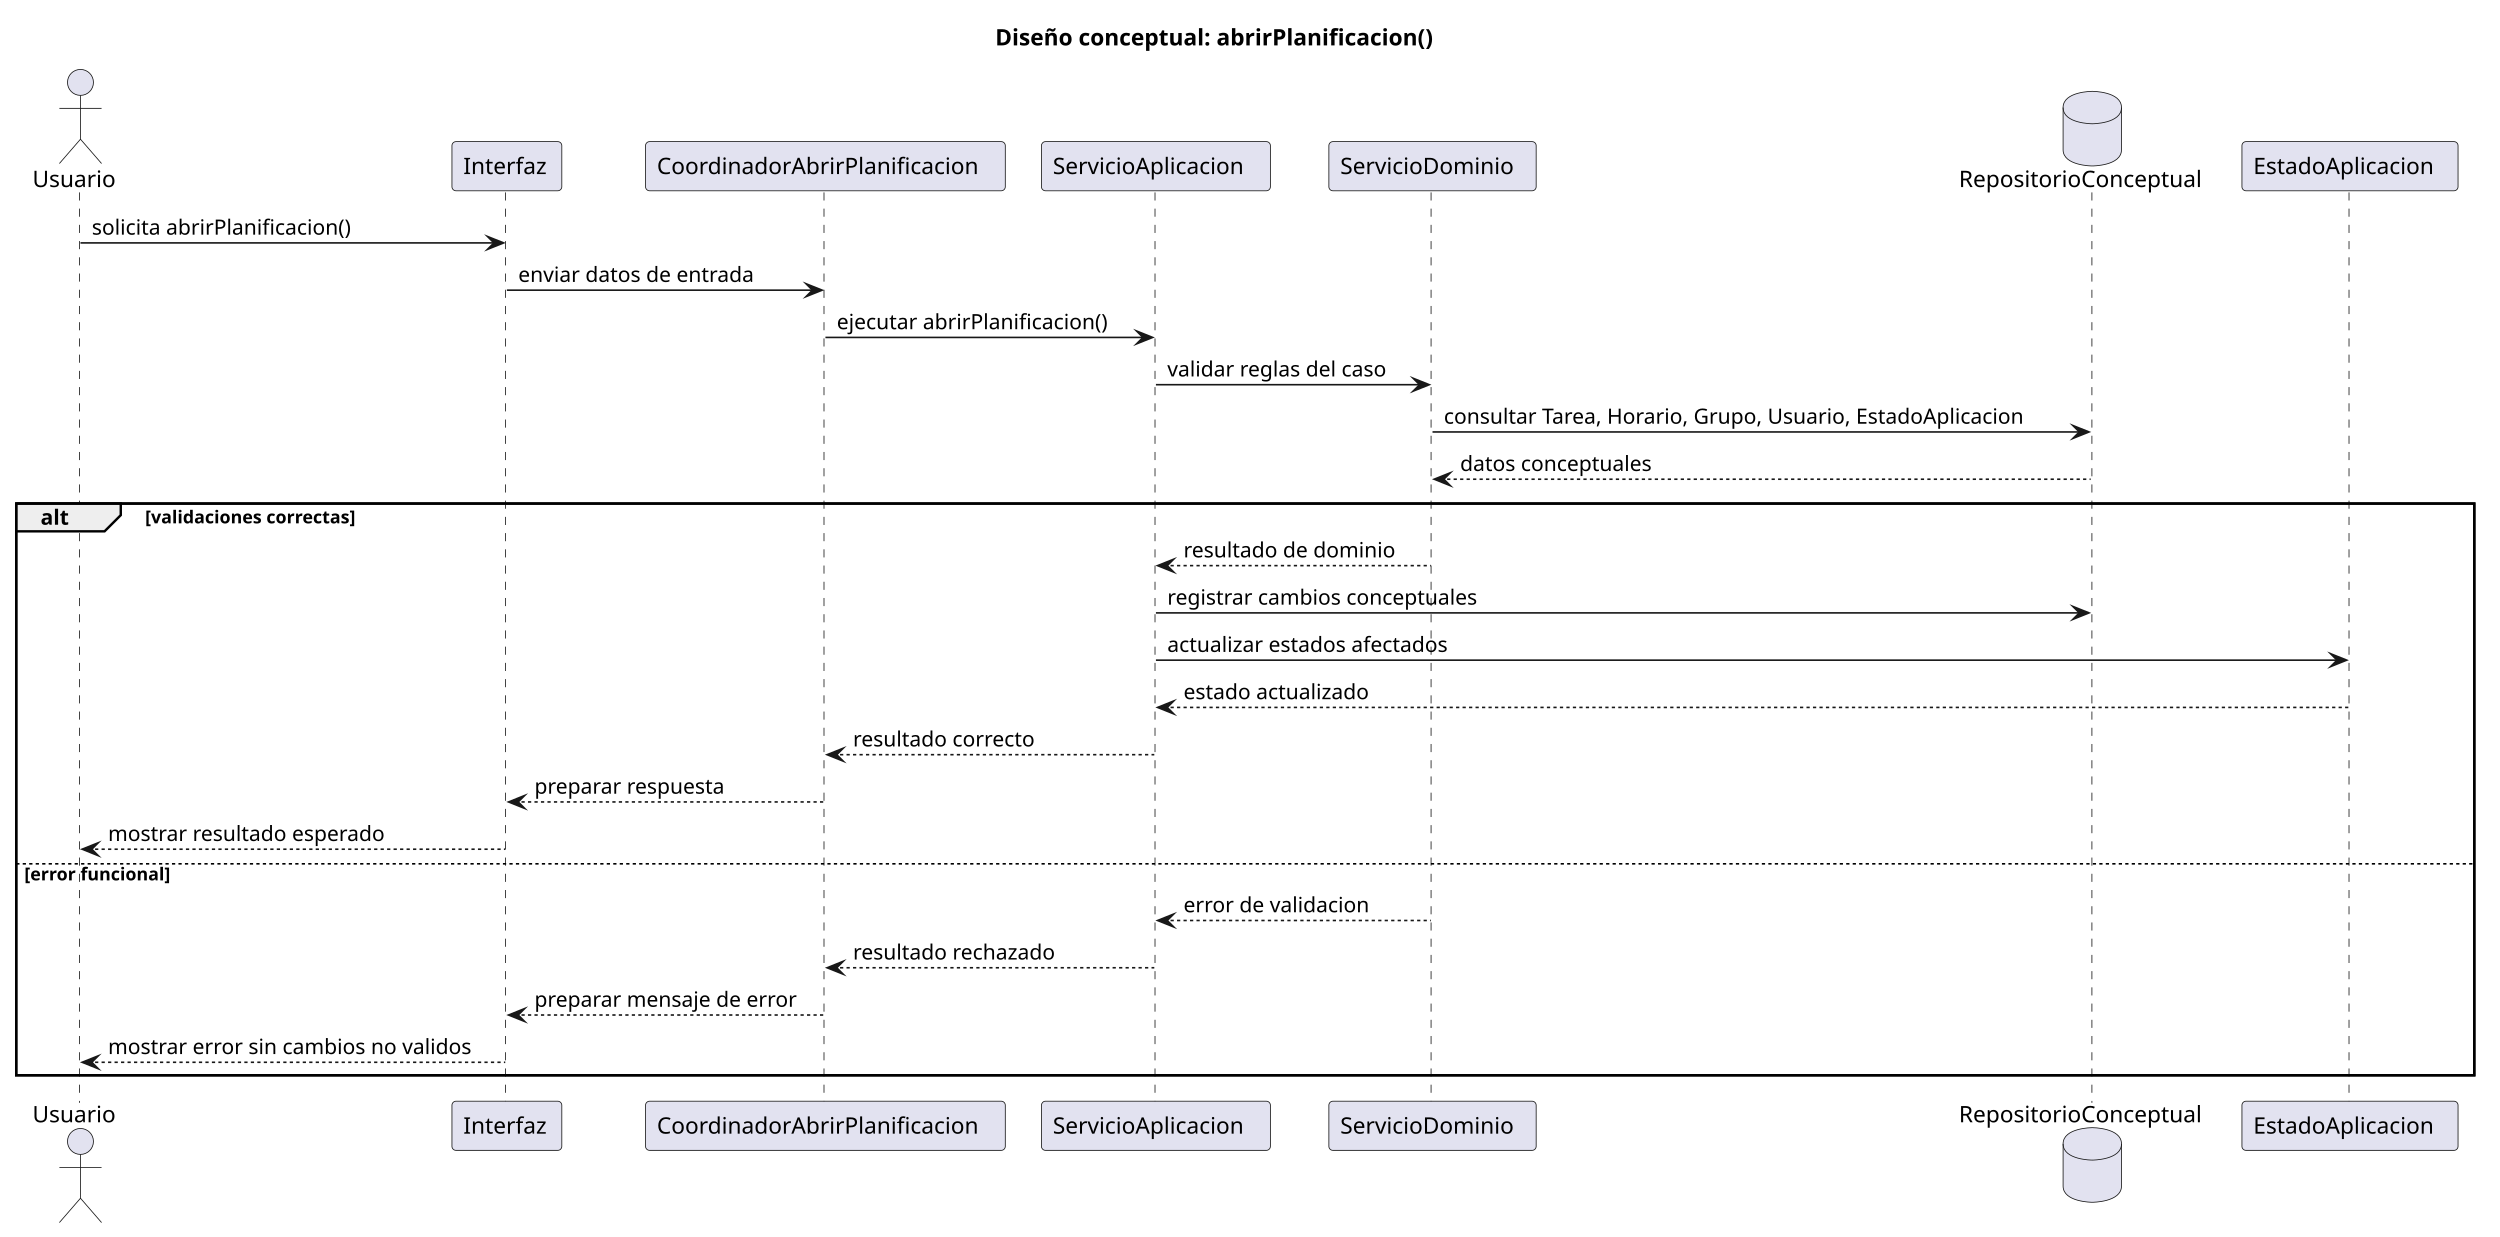
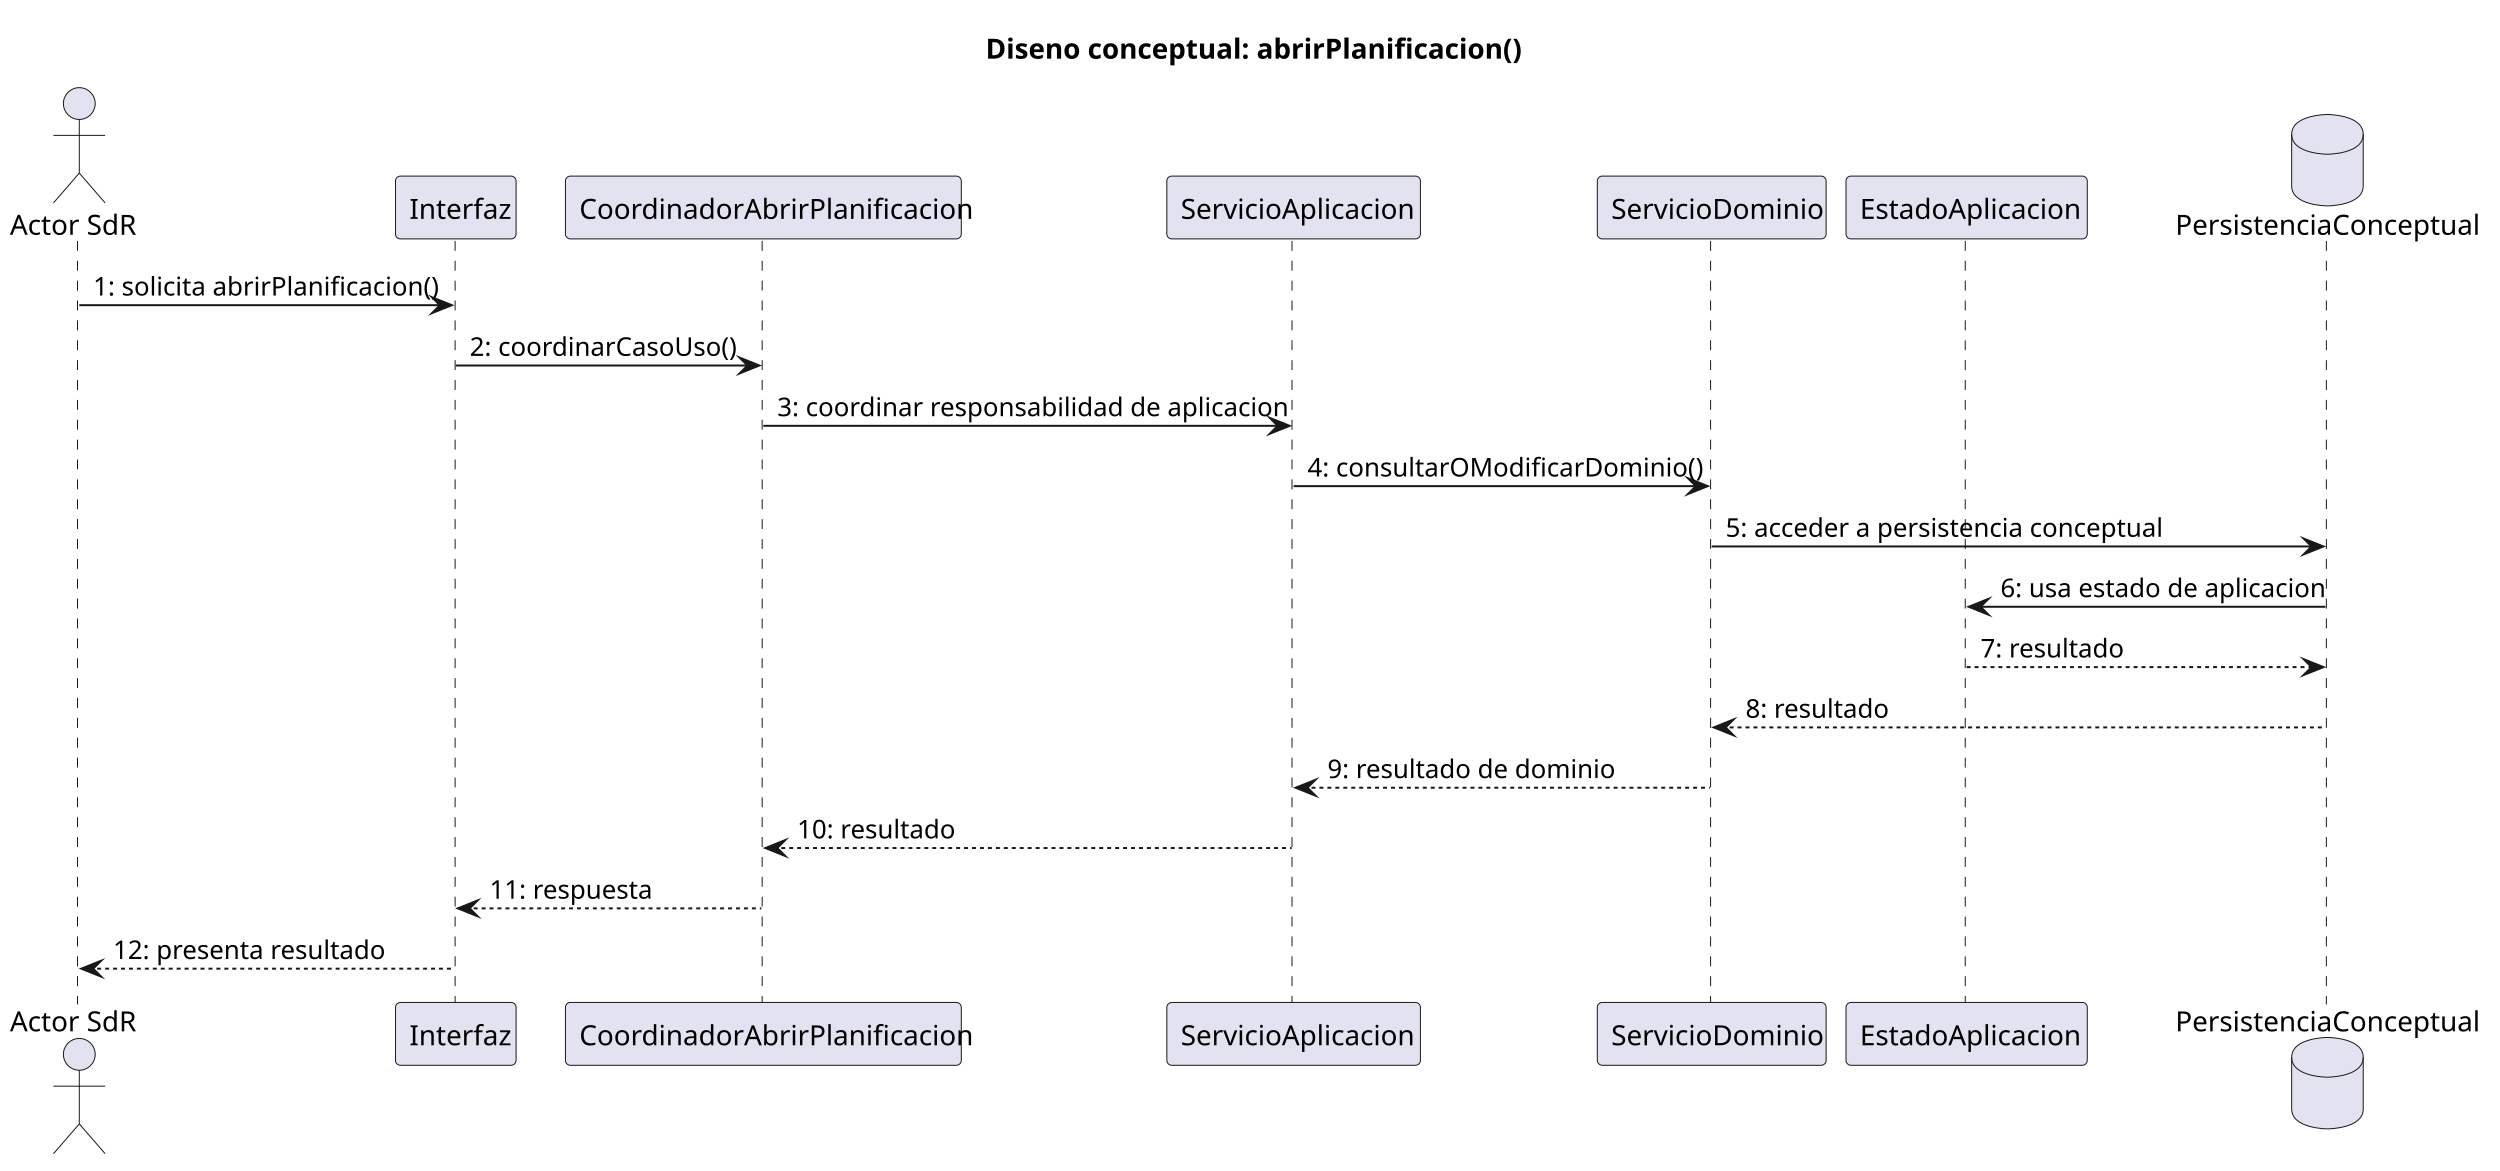
- <svg xmlns="http://www.w3.org/2000/svg" contentStyleType="text/css" data-diagram-type="SEQUENCE" height="762px" preserveAspectRatio="none" style="width:1541px;height:762px;background:#FFFFFF;" version="1.1" viewBox="0 0 1541 762" width="1541px" zoomAndPan="magnify">
+ <svg xmlns="http://www.w3.org/2000/svg" contentStyleType="text/css" data-diagram-type="SEQUENCE" height="589px" preserveAspectRatio="none" style="width:1258px;height:589px;background:#FFFFFF;" version="1.1" viewBox="0 0 1258 589" width="1258px" zoomAndPan="magnify">
  <defs />
  <g>
    <g class="title" data-source-line="1">
-       <text fill="#000000" font-family="sans-serif" font-size="14" font-weight="700" lengthAdjust="spacing" textLength="307.248" x="613.445" y="27.995">Diseño conceptual: abrirPlanificacion()</text>
+       <text fill="#000000" font-family="sans-serif" font-size="14" font-weight="700" lengthAdjust="spacing" textLength="259.827" x="495.941" y="29.533">Diseno conceptual: abrirPlanificacion()</text>
    </g>
-     <rect fill="none" height="352.398" style="stroke:#000000;stroke-width:1.5;" width="1515.138" x="10" y="310.391" />
-     <g class="participant-lifeline" data-entity-uid="part1" data-qualified-name="Usuario" data-source-line="3" id="part1-lifeline">
+     <g class="participant-lifeline" data-entity-uid="part1" data-qualified-name="Actor" data-source-line="3" id="part1-lifeline">
      <g>
-         <rect fill="#000000" fill-opacity="0" height="561.195" width="8" x="45.602" y="118.594" />
-         <line style="stroke:#181818;stroke-width:0.5;stroke-dasharray:5,5;" x1="49" x2="49" y1="118.594" y2="679.789" />
+         <rect fill="#000000" fill-opacity="0" height="384.219" width="8" x="35.9" y="121.219" />
+         <line style="stroke:#181818;stroke-width:0.5;stroke-dasharray:5,5;" x1="39" x2="39" y1="121.219" y2="505.438" />
      </g>
    </g>
    <g class="participant-lifeline" data-entity-uid="part2" data-qualified-name="Interfaz" data-source-line="4" id="part2-lifeline">
      <g>
-         <rect fill="#000000" fill-opacity="0" height="561.195" width="8" x="308.439" y="118.594" />
-         <line style="stroke:#181818;stroke-width:0.5;stroke-dasharray:5,5;" x1="311.581" x2="311.581" y1="118.594" y2="679.789" />
+         <rect fill="#000000" fill-opacity="0" height="384.219" width="8" x="225.352" y="121.219" />
+         <line style="stroke:#181818;stroke-width:0.5;stroke-dasharray:5,5;" x1="229.007" x2="229.007" y1="121.219" y2="505.438" />
      </g>
    </g>
    <g class="participant-lifeline" data-entity-uid="part3" data-qualified-name="Coordinador" data-source-line="5" id="part3-lifeline">
      <g>
-         <rect fill="#000000" fill-opacity="0" height="561.195" width="8" x="504.791" y="118.594" />
-         <line style="stroke:#181818;stroke-width:0.5;stroke-dasharray:5,5;" x1="507.912" x2="507.912" y1="118.594" y2="679.789" />
+         <rect fill="#000000" fill-opacity="0" height="384.219" width="8" x="380.126" y="121.219" />
+         <line style="stroke:#181818;stroke-width:0.5;stroke-dasharray:5,5;" x1="383.523" x2="383.523" y1="121.219" y2="505.438" />
      </g>
    </g>
    <g class="participant-lifeline" data-entity-uid="part4" data-qualified-name="ServicioAplicacion" data-source-line="6" id="part4-lifeline">
      <g>
-         <rect fill="#000000" fill-opacity="0" height="561.195" width="8" x="708.512" y="118.594" />
-         <line style="stroke:#181818;stroke-width:0.5;stroke-dasharray:5,5;" x1="711.948" x2="711.948" y1="118.594" y2="679.789" />
+         <rect fill="#000000" fill-opacity="0" height="384.219" width="8" x="646.949" y="121.219" />
+         <line style="stroke:#181818;stroke-width:0.5;stroke-dasharray:5,5;" x1="650.146" x2="650.146" y1="121.219" y2="505.438" />
      </g>
    </g>
    <g class="participant-lifeline" data-entity-uid="part5" data-qualified-name="ServicioDominio" data-source-line="7" id="part5-lifeline">
      <g>
-         <rect fill="#000000" fill-opacity="0" height="561.195" width="8" x="879.003" y="118.594" />
-         <line style="stroke:#181818;stroke-width:0.5;stroke-dasharray:5,5;" x1="882.111" x2="882.111" y1="118.594" y2="679.789" />
+         <rect fill="#000000" fill-opacity="0" height="384.219" width="8" x="857.342" y="121.219" />
+         <line style="stroke:#181818;stroke-width:0.5;stroke-dasharray:5,5;" x1="860.769" x2="860.769" y1="121.219" y2="505.438" />
      </g>
    </g>
-     <g class="participant-lifeline" data-entity-uid="part6" data-qualified-name="Repositorio" data-source-line="8" id="part6-lifeline">
+     <g class="participant-lifeline" data-entity-uid="part6" data-qualified-name="EstadoAplicacion" data-source-line="8" id="part6-lifeline">
      <g>
-         <rect fill="#000000" fill-opacity="0" height="561.195" width="8" x="1285.69" y="118.594" />
-         <line style="stroke:#181818;stroke-width:0.5;stroke-dasharray:5,5;" x1="1289.448" x2="1289.448" y1="118.594" y2="679.789" />
+         <rect fill="#000000" fill-opacity="0" height="384.219" width="8" x="985.614" y="121.219" />
+         <line style="stroke:#181818;stroke-width:0.5;stroke-dasharray:5,5;" x1="988.914" x2="988.914" y1="121.219" y2="505.438" />
      </g>
    </g>
-     <g class="participant-lifeline" data-entity-uid="part7" data-qualified-name="EstadoAplicacion" data-source-line="9" id="part7-lifeline">
+     <g class="participant-lifeline" data-entity-uid="part7" data-qualified-name="Persistencia" data-source-line="9" id="part7-lifeline">
      <g>
-         <rect fill="#000000" fill-opacity="0" height="561.195" width="8" x="1444.535" y="118.594" />
-         <line style="stroke:#181818;stroke-width:0.5;stroke-dasharray:5,5;" x1="1447.933" x2="1447.933" y1="118.594" y2="679.789" />
+         <rect fill="#000000" fill-opacity="0" height="384.219" width="8" x="1167.169" y="121.219" />
+         <line style="stroke:#181818;stroke-width:0.5;stroke-dasharray:5,5;" x1="1170.628" x2="1170.628" y1="121.219" y2="505.438" />
      </g>
    </g>
-     <g class="participant participant-head" data-entity-uid="part1" data-qualified-name="Usuario" data-source-line="3" id="part1-head">
-       <text fill="#000000" font-family="sans-serif" font-size="14" lengthAdjust="spacing" textLength="53.204" x="20" y="115.292">Usuario</text>
-       <ellipse cx="49.602" cy="50.797" fill="#E2E2F0" rx="8" ry="8" style="stroke:#181818;stroke-width:0.5;" />
-       <path d="M49.602,58.797 L49.602,85.797 M36.602,66.797 L62.602,66.797 M49.602,85.797 L36.602,100.797 M49.602,85.797 L62.602,100.797" fill="none" style="stroke:#181818;stroke-width:0.5;" />
+     <g class="participant participant-head" data-entity-uid="part1" data-qualified-name="Actor" data-source-line="3" id="part1-head">
+       <text fill="#000000" font-family="sans-serif" font-size="14" lengthAdjust="spacing" textLength="63.8" x="5" y="118.143">Actor SdR</text>
+       <ellipse cx="39.9" cy="52.109" fill="#E2E2F0" rx="8" ry="8" style="stroke:#181818;stroke-width:0.5;" />
+       <path d="M39.9,60.109 L39.9,87.109 M26.9,68.109 L52.9,68.109 M39.9,87.109 L26.9,102.109 M39.9,87.109 L52.9,102.109" fill="none" style="stroke:#181818;stroke-width:0.5;" />
    </g>
-     <g class="participant participant-tail" data-entity-uid="part1" data-qualified-name="Usuario" data-source-line="3" id="part1-tail">
-       <text fill="#000000" font-family="sans-serif" font-size="14" lengthAdjust="spacing" textLength="53.204" x="20" y="691.784">Usuario</text>
-       <ellipse cx="49.602" cy="703.586" fill="#E2E2F0" rx="8" ry="8" style="stroke:#181818;stroke-width:0.5;" />
-       <path d="M49.602,711.586 L49.602,738.586 M36.602,719.586 L62.602,719.586 M49.602,738.586 L36.602,753.586 M49.602,738.586 L62.602,753.586" fill="none" style="stroke:#181818;stroke-width:0.5;" />
+     <g class="participant participant-tail" data-entity-uid="part1" data-qualified-name="Actor" data-source-line="3" id="part1-tail">
+       <text fill="#000000" font-family="sans-serif" font-size="14" lengthAdjust="spacing" textLength="63.8" x="5" y="518.971">Actor SdR</text>
+       <ellipse cx="39.9" cy="530.547" fill="#E2E2F0" rx="8" ry="8" style="stroke:#181818;stroke-width:0.5;" />
+       <path d="M39.9,538.547 L39.9,565.547 M26.9,546.547 L52.9,546.547 M39.9,565.547 L26.9,580.547 M39.9,565.547 L52.9,580.547" fill="none" style="stroke:#181818;stroke-width:0.5;" />
    </g>
    <g class="participant participant-head" data-entity-uid="part2" data-qualified-name="Interfaz" data-source-line="4" id="part2-head">
-       <rect fill="#E2E2F0" height="30.297" rx="2.5" ry="2.5" style="stroke:#181818;stroke-width:0.5;" width="67.717" x="278.581" y="87.297" />
-       <text fill="#000000" font-family="sans-serif" font-size="14" lengthAdjust="spacing" textLength="53.717" x="285.581" y="107.292">Interfaz</text>
+       <rect fill="#E2E2F0" height="31.609" rx="2.5" ry="2.5" style="stroke:#181818;stroke-width:0.5;" width="60.69" x="199.007" y="88.609" />
+       <text fill="#000000" font-family="sans-serif" font-size="14" lengthAdjust="spacing" textLength="46.69" x="206.007" y="110.143">Interfaz</text>
    </g>
    <g class="participant participant-tail" data-entity-uid="part2" data-qualified-name="Interfaz" data-source-line="4" id="part2-tail">
-       <rect fill="#E2E2F0" height="30.297" rx="2.5" ry="2.5" style="stroke:#181818;stroke-width:0.5;" width="67.717" x="278.581" y="678.789" />
-       <text fill="#000000" font-family="sans-serif" font-size="14" lengthAdjust="spacing" textLength="53.717" x="285.581" y="698.784">Interfaz</text>
+       <rect fill="#E2E2F0" height="31.609" rx="2.5" ry="2.5" style="stroke:#181818;stroke-width:0.5;" width="60.69" x="199.007" y="504.438" />
+       <text fill="#000000" font-family="sans-serif" font-size="14" lengthAdjust="spacing" textLength="46.69" x="206.007" y="525.971">Interfaz</text>
    </g>
    <g class="participant participant-head" data-entity-uid="part3" data-qualified-name="Coordinador" data-source-line="5" id="part3-head">
-       <rect fill="#E2E2F0" height="30.297" rx="2.5" ry="2.5" style="stroke:#181818;stroke-width:0.5;" width="221.758" x="397.912" y="87.297" />
-       <text fill="#000000" font-family="sans-serif" font-size="14" lengthAdjust="spacing" textLength="207.758" x="404.912" y="107.292">CoordinadorAbrirPlanificacion</text>
+       <rect fill="#E2E2F0" height="31.609" rx="2.5" ry="2.5" style="stroke:#181818;stroke-width:0.5;" width="199.206" x="284.523" y="88.609" />
+       <text fill="#000000" font-family="sans-serif" font-size="14" lengthAdjust="spacing" textLength="185.206" x="291.523" y="110.143">CoordinadorAbrirPlanificacion</text>
    </g>
    <g class="participant participant-tail" data-entity-uid="part3" data-qualified-name="Coordinador" data-source-line="5" id="part3-tail">
-       <rect fill="#E2E2F0" height="30.297" rx="2.5" ry="2.5" style="stroke:#181818;stroke-width:0.5;" width="221.758" x="397.912" y="678.789" />
-       <text fill="#000000" font-family="sans-serif" font-size="14" lengthAdjust="spacing" textLength="207.758" x="404.912" y="698.784">CoordinadorAbrirPlanificacion</text>
+       <rect fill="#E2E2F0" height="31.609" rx="2.5" ry="2.5" style="stroke:#181818;stroke-width:0.5;" width="199.206" x="284.523" y="504.438" />
+       <text fill="#000000" font-family="sans-serif" font-size="14" lengthAdjust="spacing" textLength="185.206" x="291.523" y="525.971">CoordinadorAbrirPlanificacion</text>
    </g>
    <g class="participant participant-head" data-entity-uid="part4" data-qualified-name="ServicioAplicacion" data-source-line="6" id="part4-head">
-       <rect fill="#E2E2F0" height="30.297" rx="2.5" ry="2.5" style="stroke:#181818;stroke-width:0.5;" width="141.128" x="641.948" y="87.297" />
-       <text fill="#000000" font-family="sans-serif" font-size="14" lengthAdjust="spacing" textLength="127.128" x="648.948" y="107.292">ServicioAplicacion</text>
+       <rect fill="#E2E2F0" height="31.609" rx="2.5" ry="2.5" style="stroke:#181818;stroke-width:0.5;" width="127.606" x="587.146" y="88.609" />
+       <text fill="#000000" font-family="sans-serif" font-size="14" lengthAdjust="spacing" textLength="113.606" x="594.146" y="110.143">ServicioAplicacion</text>
    </g>
    <g class="participant participant-tail" data-entity-uid="part4" data-qualified-name="ServicioAplicacion" data-source-line="6" id="part4-tail">
-       <rect fill="#E2E2F0" height="30.297" rx="2.5" ry="2.5" style="stroke:#181818;stroke-width:0.5;" width="141.128" x="641.948" y="678.789" />
-       <text fill="#000000" font-family="sans-serif" font-size="14" lengthAdjust="spacing" textLength="127.128" x="648.948" y="698.784">ServicioAplicacion</text>
+       <rect fill="#E2E2F0" height="31.609" rx="2.5" ry="2.5" style="stroke:#181818;stroke-width:0.5;" width="127.606" x="587.146" y="504.438" />
+       <text fill="#000000" font-family="sans-serif" font-size="14" lengthAdjust="spacing" textLength="113.606" x="594.146" y="525.971">ServicioAplicacion</text>
    </g>
    <g class="participant participant-head" data-entity-uid="part5" data-qualified-name="ServicioDominio" data-source-line="7" id="part5-head">
-       <rect fill="#E2E2F0" height="30.297" rx="2.5" ry="2.5" style="stroke:#181818;stroke-width:0.5;" width="127.784" x="819.111" y="87.297" />
-       <text fill="#000000" font-family="sans-serif" font-size="14" lengthAdjust="spacing" textLength="113.784" x="826.111" y="107.292">ServicioDominio</text>
+       <rect fill="#E2E2F0" height="31.609" rx="2.5" ry="2.5" style="stroke:#181818;stroke-width:0.5;" width="115.144" x="803.769" y="88.609" />
+       <text fill="#000000" font-family="sans-serif" font-size="14" lengthAdjust="spacing" textLength="101.144" x="810.769" y="110.143">ServicioDominio</text>
    </g>
    <g class="participant participant-tail" data-entity-uid="part5" data-qualified-name="ServicioDominio" data-source-line="7" id="part5-tail">
-       <rect fill="#E2E2F0" height="30.297" rx="2.5" ry="2.5" style="stroke:#181818;stroke-width:0.5;" width="127.784" x="819.111" y="678.789" />
-       <text fill="#000000" font-family="sans-serif" font-size="14" lengthAdjust="spacing" textLength="113.784" x="826.111" y="698.784">ServicioDominio</text>
+       <rect fill="#E2E2F0" height="31.609" rx="2.5" ry="2.5" style="stroke:#181818;stroke-width:0.5;" width="115.144" x="803.769" y="504.438" />
+       <text fill="#000000" font-family="sans-serif" font-size="14" lengthAdjust="spacing" textLength="101.144" x="810.769" y="525.971">ServicioDominio</text>
    </g>
-     <g class="participant participant-head" data-entity-uid="part6" data-qualified-name="Repositorio" data-source-line="8" id="part6-head">
-       <text fill="#000000" font-family="sans-serif" font-size="14" lengthAdjust="spacing" textLength="158.484" x="1207.448" y="115.292">RepositorioConceptual</text>
-       <path d="M1271.69,66.297 C1271.69,56.297 1289.69,56.297 1289.69,56.297 C1289.69,56.297 1307.69,56.297 1307.69,66.297 L1307.69,92.297 C1307.69,102.297 1289.69,102.297 1289.69,102.297 C1289.69,102.297 1271.69,102.297 1271.69,92.297 L1271.69,66.297" fill="#E2E2F0" style="stroke:#181818;stroke-width:0.5;" />
-       <path d="M1271.69,66.297 C1271.69,76.297 1289.69,76.297 1289.69,76.297 C1289.69,76.297 1307.69,76.297 1307.69,66.297" fill="none" style="stroke:#181818;stroke-width:0.5;" />
+     <g class="participant participant-head" data-entity-uid="part6" data-qualified-name="EstadoAplicacion" data-source-line="8" id="part6-head">
+       <rect fill="#E2E2F0" height="31.609" rx="2.5" ry="2.5" style="stroke:#181818;stroke-width:0.5;" width="121.399" x="928.914" y="88.609" />
+       <text fill="#000000" font-family="sans-serif" font-size="14" lengthAdjust="spacing" textLength="107.399" x="935.914" y="110.143">EstadoAplicacion</text>
    </g>
-     <g class="participant participant-tail" data-entity-uid="part6" data-qualified-name="Repositorio" data-source-line="8" id="part6-tail">
-       <text fill="#000000" font-family="sans-serif" font-size="14" lengthAdjust="spacing" textLength="158.484" x="1207.448" y="691.784">RepositorioConceptual</text>
-       <path d="M1271.69,705.086 C1271.69,695.086 1289.69,695.086 1289.69,695.086 C1289.69,695.086 1307.69,695.086 1307.69,705.086 L1307.69,731.086 C1307.69,741.086 1289.69,741.086 1289.69,741.086 C1289.69,741.086 1271.69,741.086 1271.69,731.086 L1271.69,705.086" fill="#E2E2F0" style="stroke:#181818;stroke-width:0.5;" />
-       <path d="M1271.69,705.086 C1271.69,715.086 1289.69,715.086 1289.69,715.086 C1289.69,715.086 1307.69,715.086 1307.69,705.086" fill="none" style="stroke:#181818;stroke-width:0.5;" />
+     <g class="participant participant-tail" data-entity-uid="part6" data-qualified-name="EstadoAplicacion" data-source-line="8" id="part6-tail">
+       <rect fill="#E2E2F0" height="31.609" rx="2.5" ry="2.5" style="stroke:#181818;stroke-width:0.5;" width="121.399" x="928.914" y="504.438" />
+       <text fill="#000000" font-family="sans-serif" font-size="14" lengthAdjust="spacing" textLength="107.399" x="935.914" y="525.971">EstadoAplicacion</text>
    </g>
-     <g class="participant participant-head" data-entity-uid="part7" data-qualified-name="EstadoAplicacion" data-source-line="9" id="part7-head">
-       <rect fill="#E2E2F0" height="30.297" rx="2.5" ry="2.5" style="stroke:#181818;stroke-width:0.5;" width="133.205" x="1381.933" y="87.297" />
-       <text fill="#000000" font-family="sans-serif" font-size="14" lengthAdjust="spacing" textLength="119.205" x="1388.933" y="107.292">EstadoAplicacion</text>
+     <g class="participant participant-head" data-entity-uid="part7" data-qualified-name="Persistencia" data-source-line="9" id="part7-head">
+       <text fill="#000000" font-family="sans-serif" font-size="14" lengthAdjust="spacing" textLength="147.082" x="1094.628" y="118.143">PersistenciaConceptual</text>
+       <path d="M1153.169,67.609 C1153.169,57.609 1171.169,57.609 1171.169,57.609 C1171.169,57.609 1189.169,57.609 1189.169,67.609 L1189.169,93.609 C1189.169,103.609 1171.169,103.609 1171.169,103.609 C1171.169,103.609 1153.169,103.609 1153.169,93.609 L1153.169,67.609" fill="#E2E2F0" style="stroke:#181818;stroke-width:0.5;" />
+       <path d="M1153.169,67.609 C1153.169,77.609 1171.169,77.609 1171.169,77.609 C1171.169,77.609 1189.169,77.609 1189.169,67.609" fill="none" style="stroke:#181818;stroke-width:0.5;" />
    </g>
-     <g class="participant participant-tail" data-entity-uid="part7" data-qualified-name="EstadoAplicacion" data-source-line="9" id="part7-tail">
-       <rect fill="#E2E2F0" height="30.297" rx="2.5" ry="2.5" style="stroke:#181818;stroke-width:0.5;" width="133.205" x="1381.933" y="678.789" />
-       <text fill="#000000" font-family="sans-serif" font-size="14" lengthAdjust="spacing" textLength="119.205" x="1388.933" y="698.784">EstadoAplicacion</text>
+     <g class="participant participant-tail" data-entity-uid="part7" data-qualified-name="Persistencia" data-source-line="9" id="part7-tail">
+       <text fill="#000000" font-family="sans-serif" font-size="14" lengthAdjust="spacing" textLength="147.082" x="1094.628" y="518.971">PersistenciaConceptual</text>
+       <path d="M1153.169,532.047 C1153.169,522.047 1171.169,522.047 1171.169,522.047 C1171.169,522.047 1189.169,522.047 1189.169,532.047 L1189.169,558.047 C1189.169,568.047 1171.169,568.047 1171.169,568.047 C1171.169,568.047 1153.169,568.047 1153.169,558.047 L1153.169,532.047" fill="#E2E2F0" style="stroke:#181818;stroke-width:0.5;" />
+       <path d="M1153.169,532.047 C1153.169,542.047 1171.169,542.047 1171.169,542.047 C1171.169,542.047 1189.169,542.047 1189.169,532.047" fill="none" style="stroke:#181818;stroke-width:0.5;" />
    </g>
    <g class="message" data-entity-1="part1" data-entity-2="part2" data-source-line="11" id="msg1">
-       <polygon fill="#181818" points="300.439,145.727,310.439,149.727,300.439,153.727,304.439,149.727" style="stroke:#181818;stroke-width:1;stroke-linejoin:miter;stroke-miterlimit:10;" />
-       <line style="stroke:#181818;stroke-width:1;" x1="49.602" x2="306.439" y1="149.727" y2="149.727" />
-       <text fill="#000000" font-family="sans-serif" font-size="13" lengthAdjust="spacing" textLength="172.091" x="56.602" y="144.661">solicita abrirPlanificacion()</text>
+       <polygon fill="#181818" points="217.352,149.57,227.352,153.57,217.352,157.57,221.352,153.57" style="stroke:#181818;stroke-width:1;stroke-linejoin:miter;stroke-miterlimit:10;" />
+       <line style="stroke:#181818;stroke-width:1;" x1="39.9" x2="223.352" y1="153.57" y2="153.57" />
+       <text fill="#000000" font-family="sans-serif" font-size="13" lengthAdjust="spacing" textLength="165.452" x="46.9" y="148.714">1: solicita abrirPlanificacion()</text>
    </g>
    <g class="message" data-entity-1="part2" data-entity-2="part3" data-source-line="12" id="msg2">
-       <polygon fill="#181818" points="496.791,174.859,506.791,178.859,496.791,182.859,500.791,178.859" style="stroke:#181818;stroke-width:1;stroke-linejoin:miter;stroke-miterlimit:10;" />
-       <line style="stroke:#181818;stroke-width:1;" x1="312.439" x2="502.791" y1="178.859" y2="178.859" />
-       <text fill="#000000" font-family="sans-serif" font-size="13" lengthAdjust="spacing" textLength="156.406" x="319.439" y="173.793">enviar datos de entrada</text>
+       <polygon fill="#181818" points="372.126,179.922,382.126,183.922,372.126,187.922,376.126,183.922" style="stroke:#181818;stroke-width:1;stroke-linejoin:miter;stroke-miterlimit:10;" />
+       <line style="stroke:#181818;stroke-width:1;" x1="229.352" x2="378.126" y1="183.922" y2="183.922" />
+       <text fill="#000000" font-family="sans-serif" font-size="13" lengthAdjust="spacing" textLength="130.774" x="236.352" y="179.065">2: coordinarCasoUso()</text>
    </g>
    <g class="message" data-entity-1="part3" data-entity-2="part4" data-source-line="13" id="msg3">
-       <polygon fill="#181818" points="700.512,203.992,710.512,207.992,700.512,211.992,704.512,207.992" style="stroke:#181818;stroke-width:1;stroke-linejoin:miter;stroke-miterlimit:10;" />
-       <line style="stroke:#181818;stroke-width:1;" x1="508.791" x2="706.512" y1="207.992" y2="207.992" />
-       <text fill="#000000" font-family="sans-serif" font-size="13" lengthAdjust="spacing" textLength="179.721" x="515.79" y="202.926">ejecutar abrirPlanificacion()</text>
+       <polygon fill="#181818" points="638.949,210.273,648.949,214.273,638.949,218.273,642.949,214.273" style="stroke:#181818;stroke-width:1;stroke-linejoin:miter;stroke-miterlimit:10;" />
+       <line style="stroke:#181818;stroke-width:1;" x1="384.126" x2="644.949" y1="214.273" y2="214.273" />
+       <text fill="#000000" font-family="sans-serif" font-size="13" lengthAdjust="spacing" textLength="242.823" x="391.126" y="209.417">3: coordinar responsabilidad de aplicacion</text>
    </g>
    <g class="message" data-entity-1="part4" data-entity-2="part5" data-source-line="14" id="msg4">
-       <polygon fill="#181818" points="871.003,233.125,881.003,237.125,871.003,241.125,875.003,237.125" style="stroke:#181818;stroke-width:1;stroke-linejoin:miter;stroke-miterlimit:10;" />
-       <line style="stroke:#181818;stroke-width:1;" x1="712.512" x2="877.003" y1="237.125" y2="237.125" />
-       <text fill="#000000" font-family="sans-serif" font-size="13" lengthAdjust="spacing" textLength="146.491" x="719.512" y="232.059">validar reglas del caso</text>
+       <polygon fill="#181818" points="849.342,240.625,859.342,244.625,849.342,248.625,853.342,244.625" style="stroke:#181818;stroke-width:1;stroke-linejoin:miter;stroke-miterlimit:10;" />
+       <line style="stroke:#181818;stroke-width:1;" x1="650.949" x2="855.342" y1="244.625" y2="244.625" />
+       <text fill="#000000" font-family="sans-serif" font-size="13" lengthAdjust="spacing" textLength="186.393" x="657.949" y="239.769">4: consultarOModificarDominio()</text>
    </g>
-     <g class="message" data-entity-1="part5" data-entity-2="part6" data-source-line="15" id="msg5">
-       <polygon fill="#181818" points="1277.69,262.258,1287.69,266.258,1277.69,270.258,1281.69,266.258" style="stroke:#181818;stroke-width:1;stroke-linejoin:miter;stroke-miterlimit:10;" />
-       <line style="stroke:#181818;stroke-width:1;" x1="883.003" x2="1283.69" y1="266.258" y2="266.258" />
-       <text fill="#000000" font-family="sans-serif" font-size="13" lengthAdjust="spacing" textLength="382.688" x="890.003" y="261.192">consultar Tarea, Horario, Grupo, Usuario, EstadoAplicacion</text>
+     <g class="message" data-entity-1="part5" data-entity-2="part7" data-source-line="15" id="msg5">
+       <polygon fill="#181818" points="1159.169,270.977,1169.169,274.977,1159.169,278.977,1163.169,274.977" style="stroke:#181818;stroke-width:1;stroke-linejoin:miter;stroke-miterlimit:10;" />
+       <line style="stroke:#181818;stroke-width:1;" x1="861.342" x2="1165.169" y1="274.977" y2="274.977" />
+       <text fill="#000000" font-family="sans-serif" font-size="13" lengthAdjust="spacing" textLength="211.015" x="868.342" y="270.12">5: acceder a persistencia conceptual</text>
    </g>
-     <g class="message" data-entity-1="part6" data-entity-2="part5" data-source-line="16" id="msg6">
-       <polygon fill="#181818" points="894.003,291.391,884.003,295.391,894.003,299.391,890.003,295.391" style="stroke:#181818;stroke-width:1;stroke-linejoin:miter;stroke-miterlimit:10;" />
-       <line style="stroke:#181818;stroke-width:1;stroke-dasharray:2,2;" x1="888.003" x2="1288.69" y1="295.391" y2="295.391" />
-       <text fill="#000000" font-family="sans-serif" font-size="13" lengthAdjust="spacing" textLength="126.598" x="900.003" y="290.325">datos conceptuales</text>
+     <g class="message" data-entity-1="part7" data-entity-2="part6" data-source-line="16" id="msg6">
+       <polygon fill="#181818" points="1000.614,301.328,990.614,305.328,1000.614,309.328,996.614,305.328" style="stroke:#181818;stroke-width:1;stroke-linejoin:miter;stroke-miterlimit:10;" />
+       <line style="stroke:#181818;stroke-width:1;" x1="994.614" x2="1170.169" y1="305.328" y2="305.328" />
+       <text fill="#000000" font-family="sans-serif" font-size="13" lengthAdjust="spacing" textLength="157.555" x="1006.614" y="300.472">6: usa estado de aplicacion</text>
    </g>
-     <path d="M10,310.391 L74.443,310.391 L74.443,317.523 L64.443,327.523 L10,327.523 L10,310.391" fill="#EEEEEE" style="stroke:#000000;stroke-width:1.5;" />
-     <rect fill="none" height="352.398" style="stroke:#000000;stroke-width:1.5;" width="1515.138" x="10" y="310.391" />
-     <text fill="#000000" font-family="sans-serif" font-size="13" font-weight="700" lengthAdjust="spacing" textLength="19.443" x="25" y="323.457">alt</text>
-     <text fill="#000000" font-family="sans-serif" font-size="11" font-weight="700" lengthAdjust="spacing" textLength="149.139" x="89.443" y="322.601">[validaciones correctas]</text>
-     <g class="message" data-entity-1="part5" data-entity-2="part4" data-source-line="19" id="msg7">
-       <polygon fill="#181818" points="723.512,344.656,713.512,348.656,723.512,352.656,719.512,348.656" style="stroke:#181818;stroke-width:1;stroke-linejoin:miter;stroke-miterlimit:10;" />
-       <line style="stroke:#181818;stroke-width:1;stroke-dasharray:2,2;" x1="717.512" x2="882.003" y1="348.656" y2="348.656" />
-       <text fill="#000000" font-family="sans-serif" font-size="13" lengthAdjust="spacing" textLength="138.036" x="729.512" y="343.59">resultado de dominio</text>
+     <g class="message" data-entity-1="part6" data-entity-2="part7" data-source-line="17" id="msg7">
+       <polygon fill="#181818" points="1159.169,331.68,1169.169,335.68,1159.169,339.68,1163.169,335.68" style="stroke:#181818;stroke-width:1;stroke-linejoin:miter;stroke-miterlimit:10;" />
+       <line style="stroke:#181818;stroke-width:1;stroke-dasharray:2,2;" x1="989.614" x2="1165.169" y1="335.68" y2="335.68" />
+       <text fill="#000000" font-family="sans-serif" font-size="13" lengthAdjust="spacing" textLength="67.933" x="996.614" y="330.823">7: resultado</text>
    </g>
-     <g class="message" data-entity-1="part4" data-entity-2="part6" data-source-line="20" id="msg8">
-       <polygon fill="#181818" points="1277.69,373.789,1287.69,377.789,1277.69,381.789,1281.69,377.789" style="stroke:#181818;stroke-width:1;stroke-linejoin:miter;stroke-miterlimit:10;" />
-       <line style="stroke:#181818;stroke-width:1;" x1="712.512" x2="1283.69" y1="377.789" y2="377.789" />
-       <text fill="#000000" font-family="sans-serif" font-size="13" lengthAdjust="spacing" textLength="204.788" x="719.512" y="372.723">registrar cambios conceptuales</text>
+     <g class="message" data-entity-1="part7" data-entity-2="part5" data-source-line="18" id="msg8">
+       <polygon fill="#181818" points="872.342,362.031,862.342,366.031,872.342,370.031,868.342,366.031" style="stroke:#181818;stroke-width:1;stroke-linejoin:miter;stroke-miterlimit:10;" />
+       <line style="stroke:#181818;stroke-width:1;stroke-dasharray:2,2;" x1="866.342" x2="1170.169" y1="366.031" y2="366.031" />
+       <text fill="#000000" font-family="sans-serif" font-size="13" lengthAdjust="spacing" textLength="67.933" x="878.342" y="361.175">8: resultado</text>
    </g>
-     <g class="message" data-entity-1="part4" data-entity-2="part7" data-source-line="21" id="msg9">
-       <polygon fill="#181818" points="1436.535,402.922,1446.535,406.922,1436.535,410.922,1440.535,406.922" style="stroke:#181818;stroke-width:1;stroke-linejoin:miter;stroke-miterlimit:10;" />
-       <line style="stroke:#181818;stroke-width:1;" x1="712.512" x2="1442.535" y1="406.922" y2="406.922" />
-       <text fill="#000000" font-family="sans-serif" font-size="13" lengthAdjust="spacing" textLength="186.583" x="719.512" y="401.856">actualizar estados afectados</text>
+     <g class="message" data-entity-1="part5" data-entity-2="part4" data-source-line="19" id="msg9">
+       <polygon fill="#181818" points="661.949,392.383,651.949,396.383,661.949,400.383,657.949,396.383" style="stroke:#181818;stroke-width:1;stroke-linejoin:miter;stroke-miterlimit:10;" />
+       <line style="stroke:#181818;stroke-width:1;stroke-dasharray:2,2;" x1="655.949" x2="860.342" y1="396.383" y2="396.383" />
+       <text fill="#000000" font-family="sans-serif" font-size="13" lengthAdjust="spacing" textLength="135.142" x="667.949" y="391.526">9: resultado de dominio</text>
    </g>
-     <g class="message" data-entity-1="part7" data-entity-2="part4" data-source-line="22" id="msg10">
-       <polygon fill="#181818" points="723.512,432.055,713.512,436.055,723.512,440.055,719.512,436.055" style="stroke:#181818;stroke-width:1;stroke-linejoin:miter;stroke-miterlimit:10;" />
-       <line style="stroke:#181818;stroke-width:1;stroke-dasharray:2,2;" x1="717.512" x2="1447.535" y1="436.055" y2="436.055" />
-       <text fill="#000000" font-family="sans-serif" font-size="13" lengthAdjust="spacing" textLength="122.808" x="729.512" y="430.989">estado actualizado</text>
+     <g class="message" data-entity-1="part4" data-entity-2="part3" data-source-line="20" id="msg10">
+       <polygon fill="#181818" points="395.126,422.734,385.126,426.734,395.126,430.734,391.126,426.734" style="stroke:#181818;stroke-width:1;stroke-linejoin:miter;stroke-miterlimit:10;" />
+       <line style="stroke:#181818;stroke-width:1;stroke-dasharray:2,2;" x1="389.126" x2="649.949" y1="426.734" y2="426.734" />
+       <text fill="#000000" font-family="sans-serif" font-size="13" lengthAdjust="spacing" textLength="75.163" x="401.126" y="421.878">10: resultado</text>
    </g>
-     <g class="message" data-entity-1="part4" data-entity-2="part3" data-source-line="23" id="msg11">
-       <polygon fill="#181818" points="519.79,461.188,509.791,465.188,519.79,469.188,515.79,465.188" style="stroke:#181818;stroke-width:1;stroke-linejoin:miter;stroke-miterlimit:10;" />
-       <line style="stroke:#181818;stroke-width:1;stroke-dasharray:2,2;" x1="513.79" x2="711.512" y1="465.188" y2="465.188" />
-       <text fill="#000000" font-family="sans-serif" font-size="13" lengthAdjust="spacing" textLength="119.355" x="525.79" y="460.122">resultado correcto</text>
+     <g class="message" data-entity-1="part3" data-entity-2="part2" data-source-line="21" id="msg11">
+       <polygon fill="#181818" points="240.352,453.086,230.352,457.086,240.352,461.086,236.352,457.086" style="stroke:#181818;stroke-width:1;stroke-linejoin:miter;stroke-miterlimit:10;" />
+       <line style="stroke:#181818;stroke-width:1;stroke-dasharray:2,2;" x1="234.352" x2="383.126" y1="457.086" y2="457.086" />
+       <text fill="#000000" font-family="sans-serif" font-size="13" lengthAdjust="spacing" textLength="78.774" x="246.352" y="452.229">11: respuesta</text>
    </g>
-     <g class="message" data-entity-1="part3" data-entity-2="part2" data-source-line="24" id="msg12">
-       <polygon fill="#181818" points="323.439,490.32,313.439,494.32,323.439,498.32,319.439,494.32" style="stroke:#181818;stroke-width:1;stroke-linejoin:miter;stroke-miterlimit:10;" />
-       <line style="stroke:#181818;stroke-width:1;stroke-dasharray:2,2;" x1="317.439" x2="507.791" y1="494.32" y2="494.32" />
-       <text fill="#000000" font-family="sans-serif" font-size="13" lengthAdjust="spacing" textLength="125.043" x="329.439" y="489.254">preparar respuesta</text>
-     </g>
-     <g class="message" data-entity-1="part2" data-entity-2="part1" data-source-line="25" id="msg13">
-       <polygon fill="#181818" points="60.602,519.453,50.602,523.453,60.602,527.453,56.602,523.453" style="stroke:#181818;stroke-width:1;stroke-linejoin:miter;stroke-miterlimit:10;" />
-       <line style="stroke:#181818;stroke-width:1;stroke-dasharray:2,2;" x1="54.602" x2="311.439" y1="523.453" y2="523.453" />
-       <text fill="#000000" font-family="sans-serif" font-size="13" lengthAdjust="spacing" textLength="181.181" x="66.602" y="518.387">mostrar resultado esperado</text>
-     </g>
-     <line style="stroke:#000000;stroke-width:1;stroke-dasharray:2,2;" x1="10" x2="1525.138" y1="532.453" y2="532.453" />
-     <text fill="#000000" font-family="sans-serif" font-size="11" font-weight="700" lengthAdjust="spacing" textLength="102.497" x="15" y="542.664">[error funcional]</text>
-     <g class="message" data-entity-1="part5" data-entity-2="part4" data-source-line="27" id="msg14">
-       <polygon fill="#181818" points="723.512,563.391,713.512,567.391,723.512,571.391,719.512,567.391" style="stroke:#181818;stroke-width:1;stroke-linejoin:miter;stroke-miterlimit:10;" />
-       <line style="stroke:#181818;stroke-width:1;stroke-dasharray:2,2;" x1="717.512" x2="882.003" y1="567.391" y2="567.391" />
-       <text fill="#000000" font-family="sans-serif" font-size="13" lengthAdjust="spacing" textLength="122.554" x="729.512" y="562.325">error de validacion</text>
-     </g>
-     <g class="message" data-entity-1="part4" data-entity-2="part3" data-source-line="28" id="msg15">
-       <polygon fill="#181818" points="519.79,592.523,509.791,596.523,519.79,600.523,515.79,596.523" style="stroke:#181818;stroke-width:1;stroke-linejoin:miter;stroke-miterlimit:10;" />
-       <line style="stroke:#181818;stroke-width:1;stroke-dasharray:2,2;" x1="513.79" x2="711.512" y1="596.523" y2="596.523" />
-       <text fill="#000000" font-family="sans-serif" font-size="13" lengthAdjust="spacing" textLength="133.06" x="525.79" y="591.457">resultado rechazado</text>
-     </g>
-     <g class="message" data-entity-1="part3" data-entity-2="part2" data-source-line="29" id="msg16">
-       <polygon fill="#181818" points="323.439,621.656,313.439,625.656,323.439,629.656,319.439,625.656" style="stroke:#181818;stroke-width:1;stroke-linejoin:miter;stroke-miterlimit:10;" />
-       <line style="stroke:#181818;stroke-width:1;stroke-dasharray:2,2;" x1="317.439" x2="507.791" y1="625.656" y2="625.656" />
-       <text fill="#000000" font-family="sans-serif" font-size="13" lengthAdjust="spacing" textLength="172.352" x="329.439" y="620.59">preparar mensaje de error</text>
-     </g>
-     <g class="message" data-entity-1="part2" data-entity-2="part1" data-source-line="30" id="msg17">
-       <polygon fill="#181818" points="60.602,650.789,50.602,654.789,60.602,658.789,56.602,654.789" style="stroke:#181818;stroke-width:1;stroke-linejoin:miter;stroke-miterlimit:10;" />
-       <line style="stroke:#181818;stroke-width:1;stroke-dasharray:2,2;" x1="54.602" x2="311.439" y1="654.789" y2="654.789" />
-       <text fill="#000000" font-family="sans-serif" font-size="13" lengthAdjust="spacing" textLength="238.837" x="66.602" y="649.723">mostrar error sin cambios no validos</text>
+     <g class="message" data-entity-1="part2" data-entity-2="part1" data-source-line="22" id="msg12">
+       <polygon fill="#181818" points="50.9,483.438,40.9,487.438,50.9,491.438,46.9,487.438" style="stroke:#181818;stroke-width:1;stroke-linejoin:miter;stroke-miterlimit:10;" />
+       <line style="stroke:#181818;stroke-width:1;stroke-dasharray:2,2;" x1="44.9" x2="228.352" y1="487.438" y2="487.438" />
+       <text fill="#000000" font-family="sans-serif" font-size="13" lengthAdjust="spacing" textLength="129.365" x="56.9" y="482.581">12: presenta resultado</text>
    </g>
  </g>
</svg>
